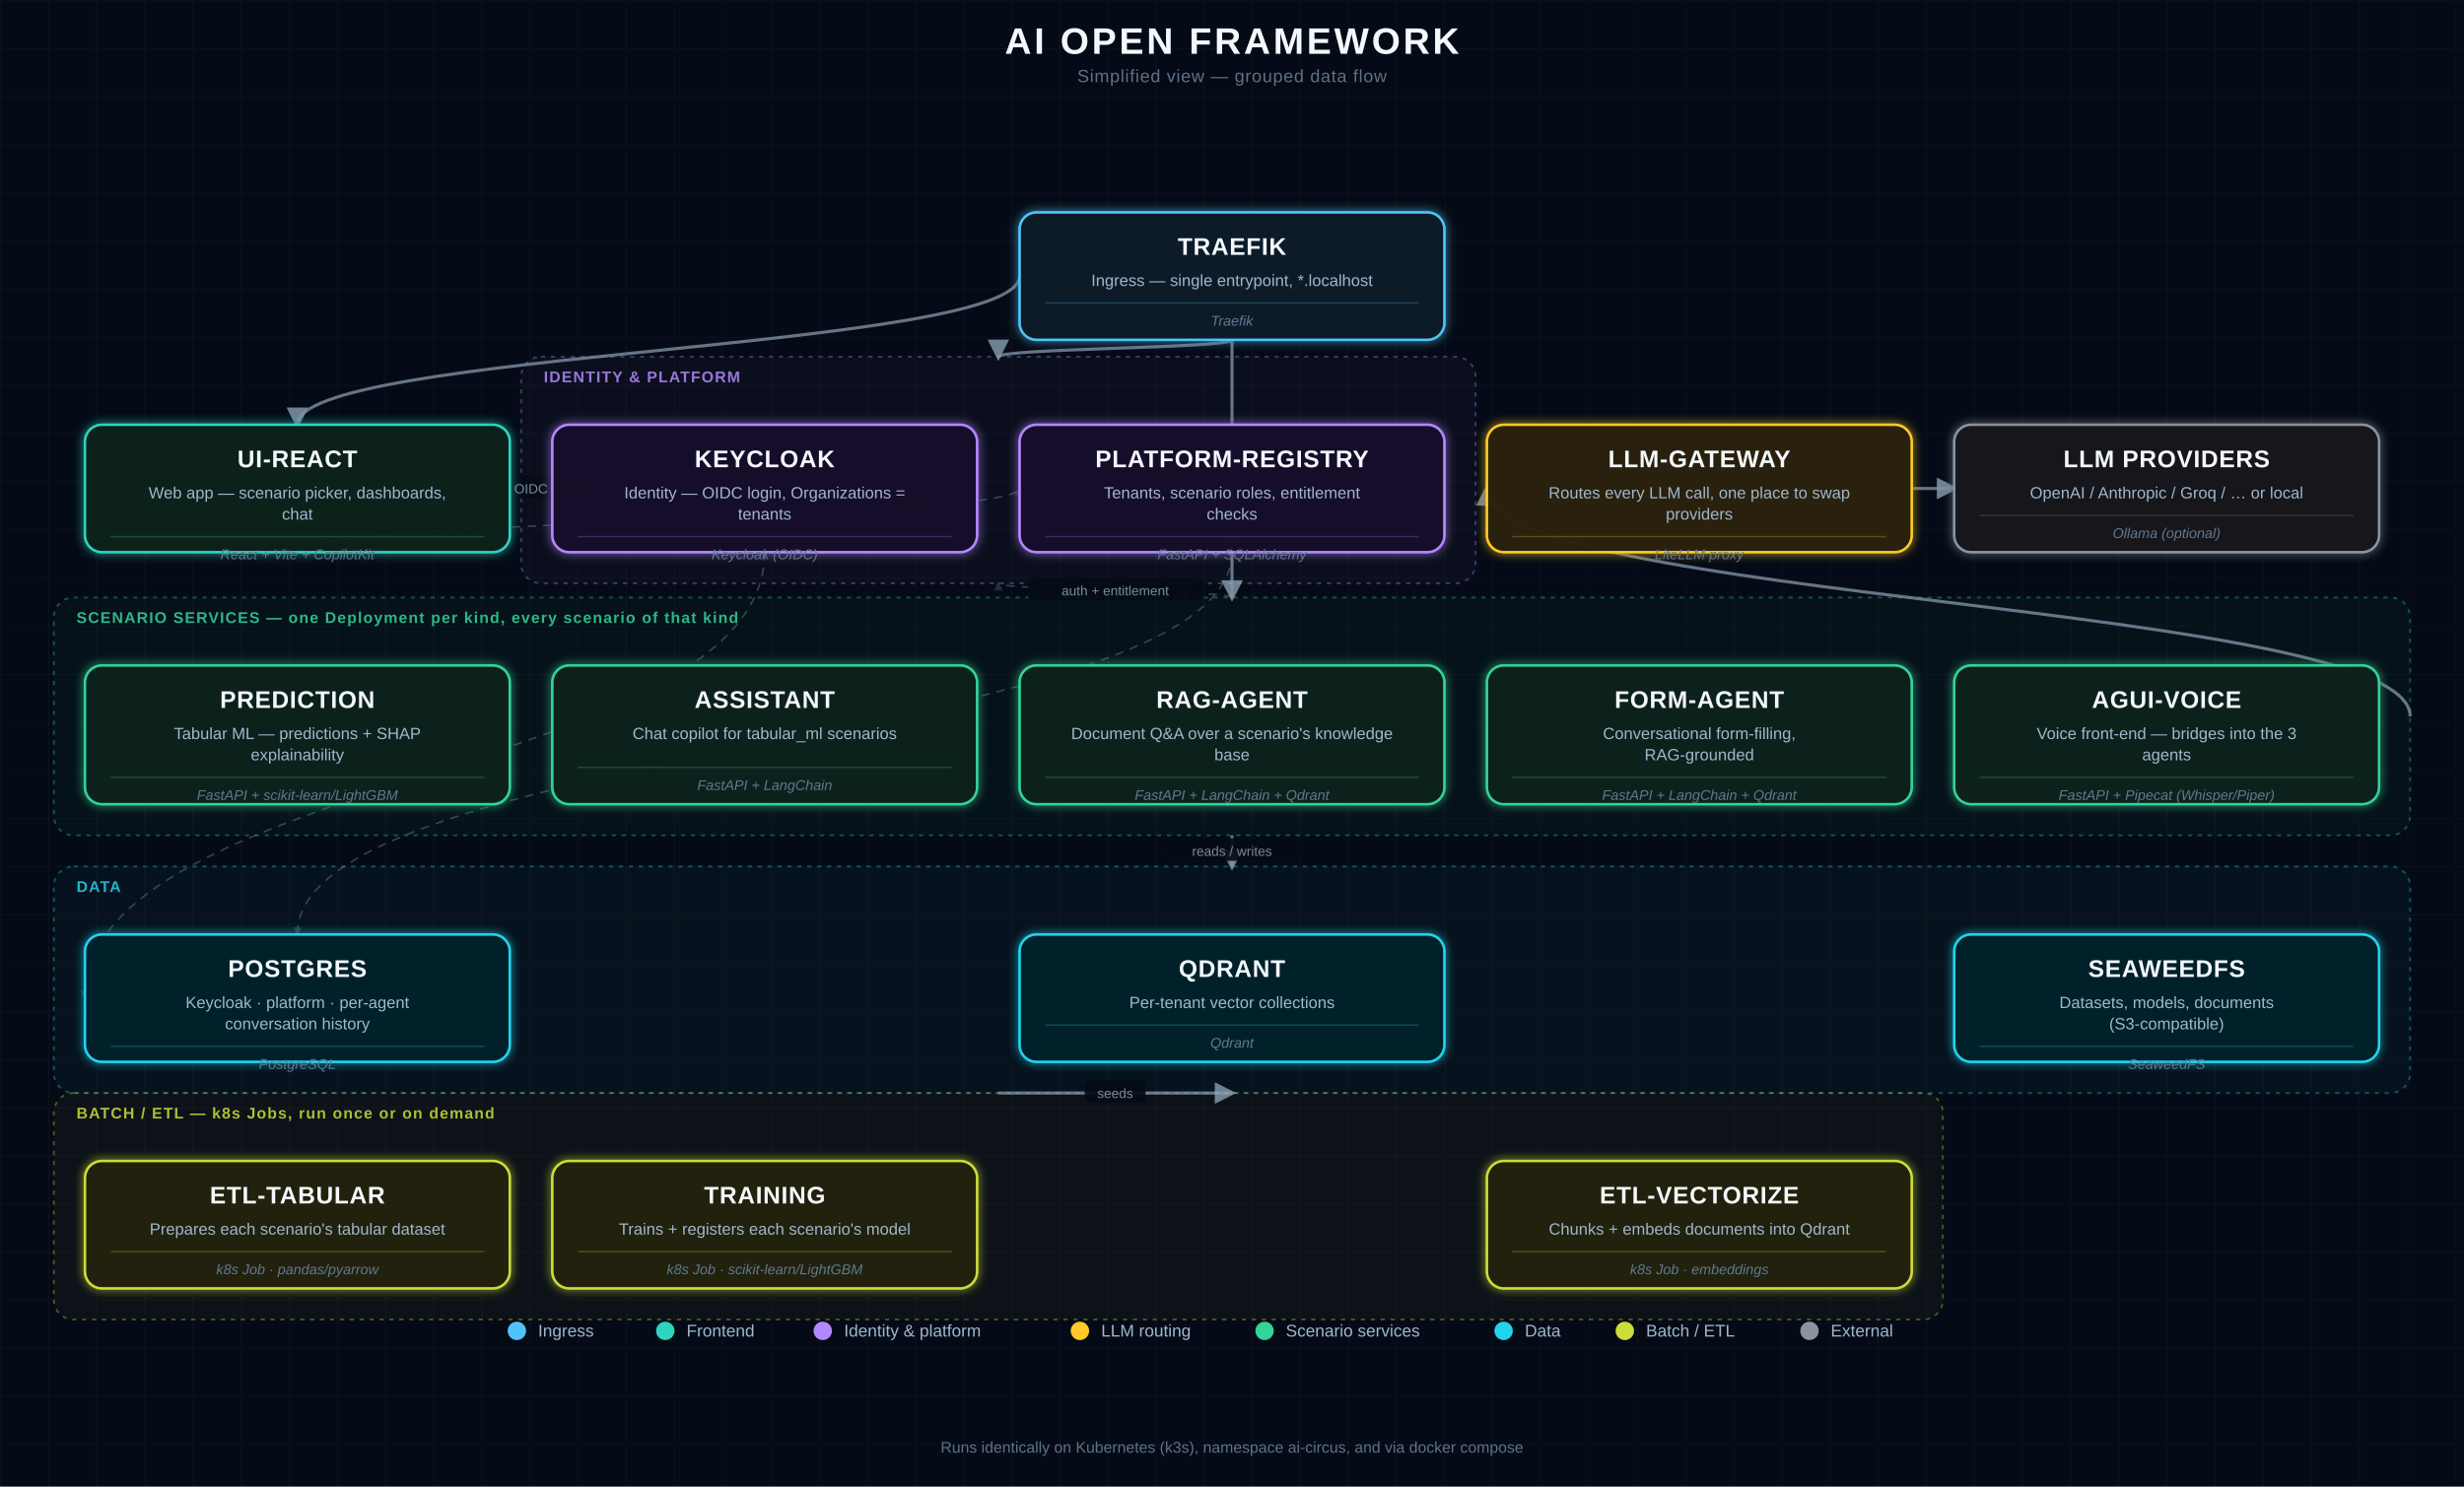
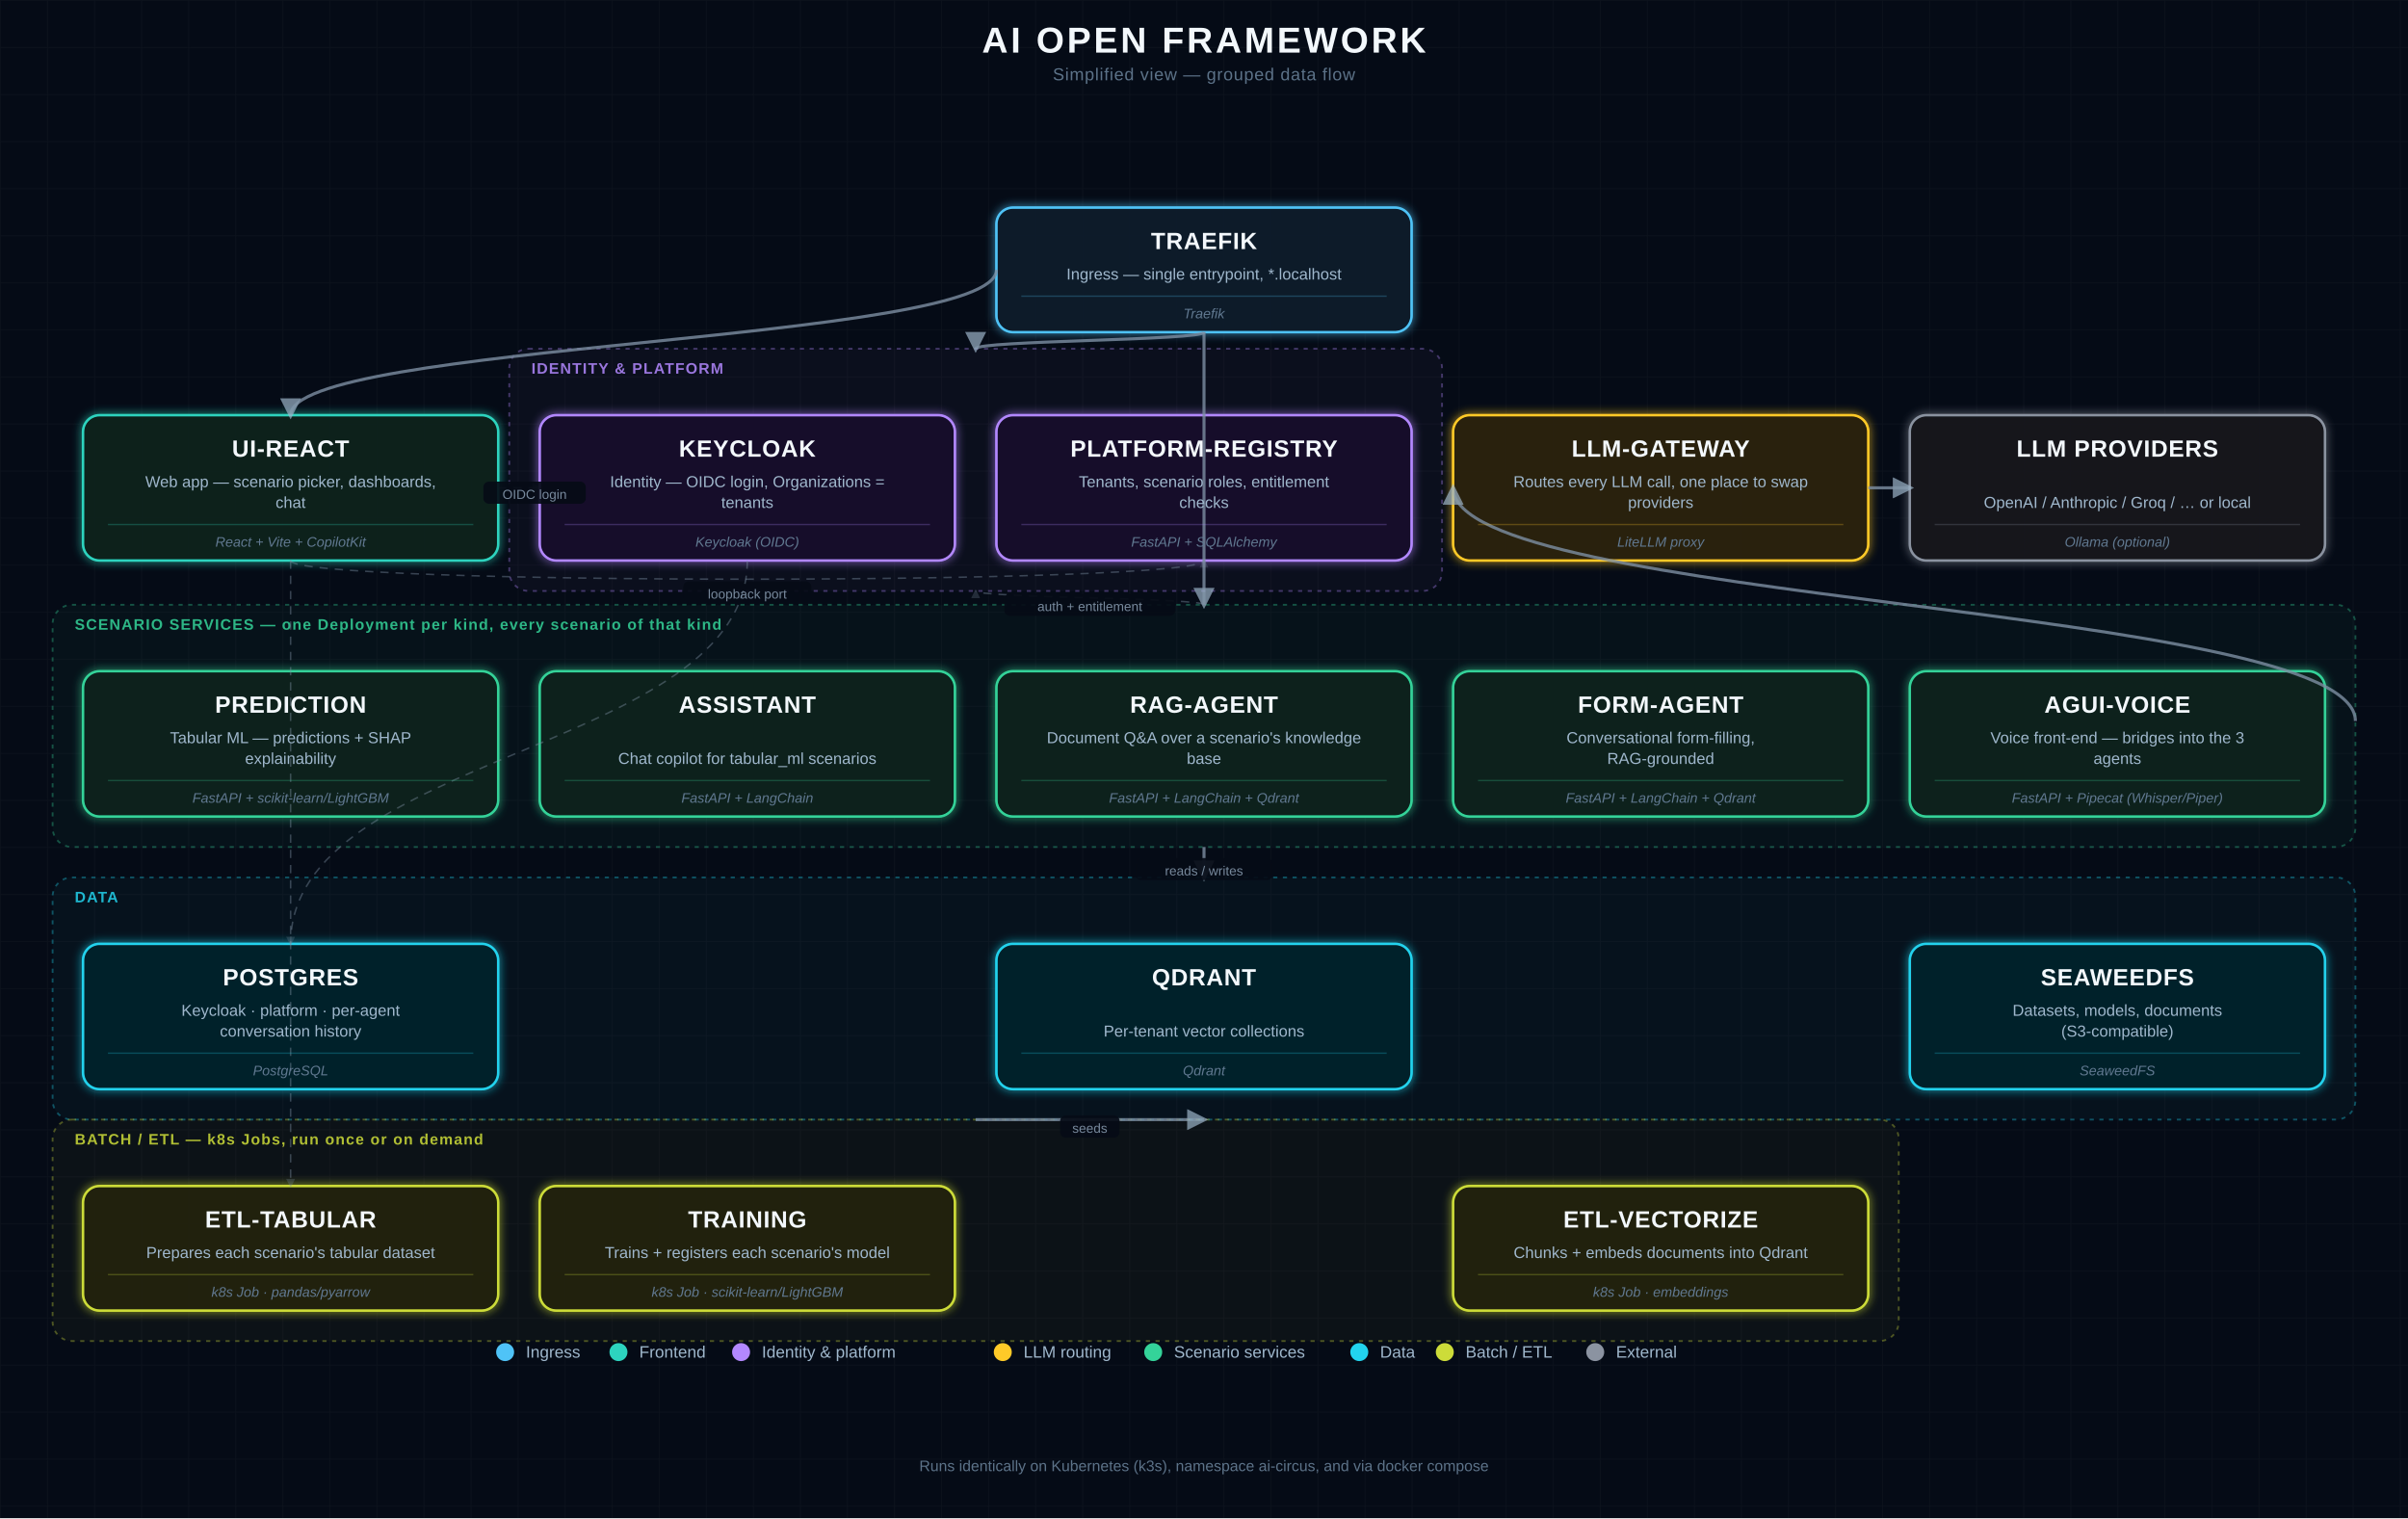
- <svg xmlns="http://www.w3.org/2000/svg" width="1740" height="1050" viewBox="0 0 1740 1050">
+ <svg xmlns="http://www.w3.org/2000/svg" width="1740" height="1097" viewBox="0 0 1740 1097">
  <defs>
    <filter id="glow" x="-40%" y="-40%" width="180%" height="180%">
      <feGaussianBlur in="SourceGraphic" stdDeviation="3.2" result="blur" />
      <feMerge>
        <feMergeNode in="blur" />
        <feMergeNode in="SourceGraphic" />
      </feMerge>
    </filter>
    <pattern id="grid" width="34" height="34" patternUnits="userSpaceOnUse">
      <path d="M 34 0 L 0 0 0 34" fill="none" stroke="rgba(255,255,255,0.035)" stroke-width="1" />
    </pattern>
    <marker id="arrow-primary" viewBox="0 0 10 10" refX="8" refY="5" markerWidth="7" markerHeight="7" orient="auto-start-reverse">
      <path d="M 0 0 L 10 5 L 0 10 z" fill="#9fb7cc" opacity="0.85" />
    </marker>
    <marker id="arrow-secondary" viewBox="0 0 10 10" refX="8" refY="5" markerWidth="6" markerHeight="6" orient="auto-start-reverse">
      <path d="M 0 0 L 10 5 L 0 10 z" fill="#7d8fa3" opacity="0.6" />
    </marker>
  </defs>
-   <rect x="0" y="0" width="1740" height="1050" fill="#050b16" />
-   <rect x="0" y="0" width="1740" height="1050" fill="url(#grid)" />
+   <rect x="0" y="0" width="1740" height="1097" fill="#050b16" />
+   <rect x="0" y="0" width="1740" height="1097" fill="url(#grid)" />
  <text x="870.0" y="38" text-anchor="middle" font-family="Arial, Helvetica, sans-serif" font-size="26" font-weight="800" letter-spacing="2" fill="#f3f8fc">AI OPEN FRAMEWORK</text>
  <text x="870.0" y="58" text-anchor="middle" font-family="Arial, Helvetica, sans-serif" font-size="12.5" letter-spacing="0.5" fill="#5c7288">Simplified view — grouped data flow</text>
-   <rect x="368" y="252" width="674" height="160" rx="14" fill="#b388ff" fill-opacity="0.035" stroke="#b388ff" stroke-opacity="0.35" stroke-width="1.3" stroke-dasharray="3 4" />
+   <rect x="368" y="252" width="674" height="175" rx="14" fill="#b388ff" fill-opacity="0.035" stroke="#b388ff" stroke-opacity="0.35" stroke-width="1.3" stroke-dasharray="3 4" />
  <text x="384" y="270" font-family="Arial, Helvetica, sans-serif" font-size="11" font-weight="700" letter-spacing="0.8" fill="#b388ff" fill-opacity="0.85">IDENTITY &amp; PLATFORM</text>
-   <rect x="38" y="422" width="1664" height="168" rx="14" fill="#34d399" fill-opacity="0.035" stroke="#34d399" stroke-opacity="0.35" stroke-width="1.3" stroke-dasharray="3 4" />
-   <text x="54" y="440" font-family="Arial, Helvetica, sans-serif" font-size="11" font-weight="700" letter-spacing="0.8" fill="#34d399" fill-opacity="0.85">SCENARIO SERVICES — one Deployment per kind, every scenario of that kind</text>
-   <rect x="38" y="612" width="1664" height="160" rx="14" fill="#22d3ee" fill-opacity="0.035" stroke="#22d3ee" stroke-opacity="0.35" stroke-width="1.3" stroke-dasharray="3 4" />
-   <text x="54" y="630" font-family="Arial, Helvetica, sans-serif" font-size="11" font-weight="700" letter-spacing="0.8" fill="#22d3ee" fill-opacity="0.85">DATA</text>
-   <rect x="38" y="772" width="1334" height="160" rx="14" fill="#cddc39" fill-opacity="0.035" stroke="#cddc39" stroke-opacity="0.35" stroke-width="1.3" stroke-dasharray="3 4" />
-   <text x="54" y="790" font-family="Arial, Helvetica, sans-serif" font-size="11" font-weight="700" letter-spacing="0.8" fill="#cddc39" fill-opacity="0.85">BATCH / ETL — k8s Jobs, run once or on demand</text>
-   <path d="M 720.0 195.0 C 720.0 247.5 210.0 247.5 210.0 300.0" fill="none" stroke="#7d8fa3" stroke-width="2.2" opacity="0.8" stroke-dasharray="none" marker-end="url(#arrow-primary)" />
-   <path d="M 870.0 240.0 C 870.0 246.0 705.0 246.0 705.0 252.0" fill="none" stroke="#7d8fa3" stroke-width="2.2" opacity="0.8" stroke-dasharray="none" marker-end="url(#arrow-primary)" />
-   <path d="M 870.0 240.0 C 870.0 331.0 870.0 331.0 870.0 422.0" fill="none" stroke="#7d8fa3" stroke-width="2.2" opacity="0.8" stroke-dasharray="none" marker-end="url(#arrow-primary)" />
-   <path d="M 360.0 345.0 C 360.0 345.0 390.0 345.0 390.0 345.0" fill="none" stroke="#7d8fa3" stroke-width="1.1" opacity="0.42" stroke-dasharray="6 5" marker-end="url(#arrow-secondary)" />
-   <rect x="349.3" y="336.0" width="74.0" height="16" rx="4" fill="#050b16" opacity="0.92" />
-   <text x="386.3" y="348.5" text-anchor="middle" font-family="Arial, Helvetica, sans-serif" font-size="9.5" fill="#7d8fa3" opacity="0.95">OIDC login</text>
-   <path d="M 210.0 390.0 C 210.0 367.5 720.0 367.5 720.0 345.0" fill="none" stroke="#7d8fa3" stroke-width="1.1" opacity="0.42" stroke-dasharray="6 5" marker-end="url(#arrow-secondary)" />
-   <rect x="563.5" y="351.4" width="92.6" height="16" rx="4" fill="#050b16" opacity="0.92" />
-   <text x="609.8" y="363.9" text-anchor="middle" font-family="Arial, Helvetica, sans-serif" font-size="9.5" fill="#7d8fa3" opacity="0.95">loopback port</text>
-   <path d="M 870.0 422.0 C 870.0 417.0 705.0 417.0 705.0 412.0" fill="none" stroke="#7d8fa3" stroke-width="1.1" opacity="0.42" stroke-dasharray="6 5" marker-end="url(#arrow-secondary)" />
-   <rect x="725.7" y="408.0" width="123.6" height="16" rx="4" fill="#050b16" opacity="0.92" />
-   <text x="787.5" y="420.5" text-anchor="middle" font-family="Arial, Helvetica, sans-serif" font-size="9.5" fill="#7d8fa3" opacity="0.95">auth + entitlement</text>
-   <path d="M 1702.0 506.0 C 1702.0 425.5 1050.0 425.5 1050.0 345.0" fill="none" stroke="#7d8fa3" stroke-width="2.2" opacity="0.8" stroke-dasharray="none" marker-end="url(#arrow-primary)" />
-   <path d="M 1350.0 345.0 C 1350.0 345.0 1380.0 345.0 1380.0 345.0" fill="none" stroke="#7d8fa3" stroke-width="2.2" opacity="0.8" stroke-dasharray="none" marker-end="url(#arrow-primary)" />
-   <path d="M 870.0 590.0 C 870.0 601.0 870.0 601.0 870.0 612.0" fill="none" stroke="#7d8fa3" stroke-width="2.2" opacity="0.8" stroke-dasharray="none" marker-end="url(#arrow-primary)" />
-   <rect x="820.6" y="592.0" width="98.8" height="16" rx="4" fill="#050b16" opacity="0.92" />
-   <text x="870.0" y="604.5" text-anchor="middle" font-family="Arial, Helvetica, sans-serif" font-size="9.5" fill="#7d8fa3" opacity="0.95">reads / writes</text>
-   <path d="M 705.0 772.0 C 705.0 772.0 870.0 772.0 870.0 772.0" fill="none" stroke="#7d8fa3" stroke-width="2.2" opacity="0.8" stroke-dasharray="none" marker-end="url(#arrow-primary)" />
-   <rect x="766.0" y="763.0" width="43.0" height="16" rx="4" fill="#050b16" opacity="0.92" />
-   <text x="787.5" y="775.5" text-anchor="middle" font-family="Arial, Helvetica, sans-serif" font-size="9.5" fill="#7d8fa3" opacity="0.95">seeds</text>
-   <path d="M 870.0 390.0 C 870.0 525.0 210.0 525.0 210.0 660.0" fill="none" stroke="#7d8fa3" stroke-width="1.1" opacity="0.42" stroke-dasharray="6 5" marker-end="url(#arrow-secondary)" />
-   <path d="M 540.0 390.0 C 540.0 547.5 60.0 547.5 60.0 705.0" fill="none" stroke="#7d8fa3" stroke-width="1.1" opacity="0.42" stroke-dasharray="6 5" marker-end="url(#arrow-secondary)" />
+   <rect x="38" y="437" width="1664" height="175" rx="14" fill="#34d399" fill-opacity="0.035" stroke="#34d399" stroke-opacity="0.35" stroke-width="1.3" stroke-dasharray="3 4" />
+   <text x="54" y="455" font-family="Arial, Helvetica, sans-serif" font-size="11" font-weight="700" letter-spacing="0.8" fill="#34d399" fill-opacity="0.85">SCENARIO SERVICES — one Deployment per kind, every scenario of that kind</text>
+   <rect x="38" y="634" width="1664" height="175" rx="14" fill="#22d3ee" fill-opacity="0.035" stroke="#22d3ee" stroke-opacity="0.35" stroke-width="1.3" stroke-dasharray="3 4" />
+   <text x="54" y="652" font-family="Arial, Helvetica, sans-serif" font-size="11" font-weight="700" letter-spacing="0.8" fill="#22d3ee" fill-opacity="0.85">DATA</text>
+   <rect x="38" y="809" width="1334" height="160" rx="14" fill="#cddc39" fill-opacity="0.035" stroke="#cddc39" stroke-opacity="0.35" stroke-width="1.3" stroke-dasharray="3 4" />
+   <text x="54" y="827" font-family="Arial, Helvetica, sans-serif" font-size="11" font-weight="700" letter-spacing="0.8" fill="#cddc39" fill-opacity="0.85">BATCH / ETL — k8s Jobs, run once or on demand</text>
  <rect x="720" y="150" width="300" height="90" rx="12" fill="#0a1c2a" stroke="#4fc3f7" stroke-width="1.8" filter="url(#glow)" opacity="0.98" />
  <rect x="720" y="150" width="300" height="90" rx="12" fill="none" stroke="#4fc3f7" stroke-width="1.1" opacity="0.9" />
+   <rect x="60" y="300" width="300" height="105" rx="12" fill="#08211d" stroke="#2dd4bf" stroke-width="1.8" filter="url(#glow)" opacity="0.98" />
+   <rect x="60" y="300" width="300" height="105" rx="12" fill="none" stroke="#2dd4bf" stroke-width="1.1" opacity="0.9" />
+   <rect x="390" y="300" width="300" height="105" rx="12" fill="#160f2b" stroke="#b388ff" stroke-width="1.8" filter="url(#glow)" opacity="0.98" />
+   <rect x="390" y="300" width="300" height="105" rx="12" fill="none" stroke="#b388ff" stroke-width="1.1" opacity="0.9" />
+   <rect x="720" y="300" width="300" height="105" rx="12" fill="#160f2b" stroke="#b388ff" stroke-width="1.8" filter="url(#glow)" opacity="0.98" />
+   <rect x="720" y="300" width="300" height="105" rx="12" fill="none" stroke="#b388ff" stroke-width="1.1" opacity="0.9" />
+   <rect x="1050" y="300" width="300" height="105" rx="12" fill="#2a2008" stroke="#ffca28" stroke-width="1.8" filter="url(#glow)" opacity="0.98" />
+   <rect x="1050" y="300" width="300" height="105" rx="12" fill="none" stroke="#ffca28" stroke-width="1.1" opacity="0.9" />
+   <rect x="1380" y="300" width="300" height="105" rx="12" fill="#14161c" stroke="#8b93a1" stroke-width="1.8" filter="url(#glow)" opacity="0.98" />
+   <rect x="1380" y="300" width="300" height="105" rx="12" fill="none" stroke="#8b93a1" stroke-width="1.1" opacity="0.9" />
+   <rect x="60" y="485" width="300" height="105" rx="12" fill="#07211a" stroke="#34d399" stroke-width="1.8" filter="url(#glow)" opacity="0.98" />
+   <rect x="60" y="485" width="300" height="105" rx="12" fill="none" stroke="#34d399" stroke-width="1.1" opacity="0.9" />
+   <rect x="390" y="485" width="300" height="105" rx="12" fill="#07211a" stroke="#34d399" stroke-width="1.8" filter="url(#glow)" opacity="0.98" />
+   <rect x="390" y="485" width="300" height="105" rx="12" fill="none" stroke="#34d399" stroke-width="1.1" opacity="0.9" />
+   <rect x="720" y="485" width="300" height="105" rx="12" fill="#07211a" stroke="#34d399" stroke-width="1.8" filter="url(#glow)" opacity="0.98" />
+   <rect x="720" y="485" width="300" height="105" rx="12" fill="none" stroke="#34d399" stroke-width="1.1" opacity="0.9" />
+   <rect x="1050" y="485" width="300" height="105" rx="12" fill="#07211a" stroke="#34d399" stroke-width="1.8" filter="url(#glow)" opacity="0.98" />
+   <rect x="1050" y="485" width="300" height="105" rx="12" fill="none" stroke="#34d399" stroke-width="1.1" opacity="0.9" />
+   <rect x="1380" y="485" width="300" height="105" rx="12" fill="#07211a" stroke="#34d399" stroke-width="1.8" filter="url(#glow)" opacity="0.98" />
+   <rect x="1380" y="485" width="300" height="105" rx="12" fill="none" stroke="#34d399" stroke-width="1.1" opacity="0.9" />
+   <rect x="60" y="682" width="300" height="105" rx="12" fill="#06232a" stroke="#22d3ee" stroke-width="1.8" filter="url(#glow)" opacity="0.98" />
+   <rect x="60" y="682" width="300" height="105" rx="12" fill="none" stroke="#22d3ee" stroke-width="1.1" opacity="0.9" />
+   <rect x="720" y="682" width="300" height="105" rx="12" fill="#06232a" stroke="#22d3ee" stroke-width="1.8" filter="url(#glow)" opacity="0.98" />
+   <rect x="720" y="682" width="300" height="105" rx="12" fill="none" stroke="#22d3ee" stroke-width="1.1" opacity="0.9" />
+   <rect x="1380" y="682" width="300" height="105" rx="12" fill="#06232a" stroke="#22d3ee" stroke-width="1.8" filter="url(#glow)" opacity="0.98" />
+   <rect x="1380" y="682" width="300" height="105" rx="12" fill="none" stroke="#22d3ee" stroke-width="1.1" opacity="0.9" />
+   <rect x="60" y="857" width="300" height="90" rx="12" fill="#20220a" stroke="#cddc39" stroke-width="1.8" filter="url(#glow)" opacity="0.98" />
+   <rect x="60" y="857" width="300" height="90" rx="12" fill="none" stroke="#cddc39" stroke-width="1.1" opacity="0.9" />
+   <rect x="390" y="857" width="300" height="90" rx="12" fill="#20220a" stroke="#cddc39" stroke-width="1.8" filter="url(#glow)" opacity="0.98" />
+   <rect x="390" y="857" width="300" height="90" rx="12" fill="none" stroke="#cddc39" stroke-width="1.1" opacity="0.9" />
+   <rect x="1050" y="857" width="300" height="90" rx="12" fill="#20220a" stroke="#cddc39" stroke-width="1.8" filter="url(#glow)" opacity="0.98" />
+   <rect x="1050" y="857" width="300" height="90" rx="12" fill="none" stroke="#cddc39" stroke-width="1.1" opacity="0.9" />
+   <path d="M 720 195.0 C 720 247.5 210.0 247.5 210.0 300" fill="none" stroke="#7d8fa3" stroke-width="2.2" opacity="0.8" marker-end="url(#arrow-primary)" />
+   <path d="M 870.0 240 C 870.0 246.0 705.0 246.0 705.0 252" fill="none" stroke="#7d8fa3" stroke-width="2.2" opacity="0.8" marker-end="url(#arrow-primary)" />
+   <path d="M 870.0 240 C 870.0 338.5 870.0 338.5 870.0 437" fill="none" stroke="#7d8fa3" stroke-width="2.2" opacity="0.8" marker-end="url(#arrow-primary)" />
+   <path d="M 360.0 352.5 C 360.0 352.5 390.0 352.5 390.0 352.5" fill="none" stroke="#7d8fa3" stroke-width="1.1" opacity="0.42" stroke-dasharray="6 5" marker-end="url(#arrow-secondary)" />
+   <rect x="349.3" y="348.0" width="74.0" height="16" rx="4" fill="#050b16" opacity="0.92" />
+   <text x="386.3" y="360.5" text-anchor="middle" font-family="Arial, Helvetica, sans-serif" font-size="9.5" fill="#7d8fa3" opacity="0.95">OIDC login</text>
+   <path d="M 210.0 405 C 210.0 423 870.0 423 870.0 405" fill="none" stroke="#7d8fa3" stroke-width="1.1" opacity="0.42" stroke-dasharray="6 5" marker-end="url(#arrow-secondary)" />
+   <rect x="493.7" y="420.0" width="92.6" height="16" rx="4" fill="#050b16" opacity="0.92" />
+   <text x="540.0" y="432.5" text-anchor="middle" font-family="Arial, Helvetica, sans-serif" font-size="9.5" fill="#7d8fa3" opacity="0.95">loopback port</text>
+   <path d="M 870.0 437 C 870.0 432.0 705.0 432.0 705.0 427" fill="none" stroke="#7d8fa3" stroke-width="1.1" opacity="0.42" stroke-dasharray="6 5" marker-end="url(#arrow-secondary)" />
+   <rect x="725.7" y="429.0" width="123.6" height="16" rx="4" fill="#050b16" opacity="0.92" />
+   <text x="787.5" y="441.5" text-anchor="middle" font-family="Arial, Helvetica, sans-serif" font-size="9.5" fill="#7d8fa3" opacity="0.95">auth + entitlement</text>
+   <path d="M 1702.0 521 C 1702.0 436.75 1050 436.75 1050 352.5" fill="none" stroke="#7d8fa3" stroke-width="2.2" opacity="0.8" marker-end="url(#arrow-primary)" />
+   <path d="M 1350 352.5 C 1350 352.5 1380 352.5 1380 352.5" fill="none" stroke="#7d8fa3" stroke-width="2.2" opacity="0.8" marker-end="url(#arrow-primary)" />
+   <path d="M 870.0 612 C 870.0 623.0 870.0 623.0 870.0 634" fill="none" stroke="#7d8fa3" stroke-width="2.2" opacity="0.8" marker-end="url(#arrow-primary)" />
+   <rect x="820.6" y="620.0" width="98.8" height="16" rx="4" fill="#050b16" opacity="0.92" />
+   <text x="870.0" y="632.5" text-anchor="middle" font-family="Arial, Helvetica, sans-serif" font-size="9.5" fill="#7d8fa3" opacity="0.95">reads / writes</text>
+   <path d="M 705.0 809 C 705.0 809.0 870.0 809.0 870.0 809" fill="none" stroke="#7d8fa3" stroke-width="2.2" opacity="0.8" marker-end="url(#arrow-primary)" />
+   <rect x="766.0" y="806.0" width="43.0" height="16" rx="4" fill="#050b16" opacity="0.92" />
+   <text x="787.5" y="818.5" text-anchor="middle" font-family="Arial, Helvetica, sans-serif" font-size="9.5" fill="#7d8fa3" opacity="0.95">seeds</text>
+   <path d="M 540.0 405 C 540.0 543.5 210.0 543.5 210.0 682" fill="none" stroke="#7d8fa3" stroke-width="1.1" opacity="0.42" stroke-dasharray="6 5" marker-end="url(#arrow-secondary)" />
+   <path d="M 210.0 405 C 210.0 631.0 210.0 631.0 210.0 857" fill="none" stroke="#7d8fa3" stroke-width="1.1" opacity="0.42" stroke-dasharray="6 5" marker-end="url(#arrow-secondary)" />
  <text x="870.0" y="180" text-anchor="middle" font-family="Arial, Helvetica, sans-serif" font-size="17" font-weight="700" letter-spacing="0.5" fill="#f3f8fc">TRAEFIK</text>
  <text x="870.0" y="202" text-anchor="middle" font-family="Arial, Helvetica, sans-serif" font-size="11.5" fill="#9fb7cc">Ingress — single entrypoint, *.localhost</text>
  <line x1="738" y1="214" x2="1002" y2="214" stroke="#4fc3f7" stroke-opacity="0.25" />
  <text x="870.0" y="230" text-anchor="middle" font-family="Arial, Helvetica, sans-serif" font-size="10" font-style="italic" fill="#607890">Traefik</text>
-   <rect x="60" y="300" width="300" height="90" rx="12" fill="#08211d" stroke="#2dd4bf" stroke-width="1.8" filter="url(#glow)" opacity="0.98" />
-   <rect x="60" y="300" width="300" height="90" rx="12" fill="none" stroke="#2dd4bf" stroke-width="1.1" opacity="0.9" />
  <text x="210.0" y="330" text-anchor="middle" font-family="Arial, Helvetica, sans-serif" font-size="17" font-weight="700" letter-spacing="0.5" fill="#f3f8fc">UI-REACT</text>
  <text x="210.0" y="352" text-anchor="middle" font-family="Arial, Helvetica, sans-serif" font-size="11.5" fill="#9fb7cc">Web app — scenario picker, dashboards,</text>
  <text x="210.0" y="367" text-anchor="middle" font-family="Arial, Helvetica, sans-serif" font-size="11.5" fill="#9fb7cc">chat</text>
  <line x1="78" y1="379" x2="342" y2="379" stroke="#2dd4bf" stroke-opacity="0.25" />
  <text x="210.0" y="395" text-anchor="middle" font-family="Arial, Helvetica, sans-serif" font-size="10" font-style="italic" fill="#607890">React + Vite + CopilotKit</text>
-   <rect x="390" y="300" width="300" height="90" rx="12" fill="#160f2b" stroke="#b388ff" stroke-width="1.8" filter="url(#glow)" opacity="0.98" />
-   <rect x="390" y="300" width="300" height="90" rx="12" fill="none" stroke="#b388ff" stroke-width="1.1" opacity="0.9" />
  <text x="540.0" y="330" text-anchor="middle" font-family="Arial, Helvetica, sans-serif" font-size="17" font-weight="700" letter-spacing="0.5" fill="#f3f8fc">KEYCLOAK</text>
  <text x="540.0" y="352" text-anchor="middle" font-family="Arial, Helvetica, sans-serif" font-size="11.5" fill="#9fb7cc">Identity — OIDC login, Organizations =</text>
  <text x="540.0" y="367" text-anchor="middle" font-family="Arial, Helvetica, sans-serif" font-size="11.5" fill="#9fb7cc">tenants</text>
  <line x1="408" y1="379" x2="672" y2="379" stroke="#b388ff" stroke-opacity="0.25" />
  <text x="540.0" y="395" text-anchor="middle" font-family="Arial, Helvetica, sans-serif" font-size="10" font-style="italic" fill="#607890">Keycloak (OIDC)</text>
-   <rect x="720" y="300" width="300" height="90" rx="12" fill="#160f2b" stroke="#b388ff" stroke-width="1.8" filter="url(#glow)" opacity="0.98" />
-   <rect x="720" y="300" width="300" height="90" rx="12" fill="none" stroke="#b388ff" stroke-width="1.1" opacity="0.9" />
  <text x="870.0" y="330" text-anchor="middle" font-family="Arial, Helvetica, sans-serif" font-size="17" font-weight="700" letter-spacing="0.5" fill="#f3f8fc">PLATFORM-REGISTRY</text>
  <text x="870.0" y="352" text-anchor="middle" font-family="Arial, Helvetica, sans-serif" font-size="11.5" fill="#9fb7cc">Tenants, scenario roles, entitlement</text>
  <text x="870.0" y="367" text-anchor="middle" font-family="Arial, Helvetica, sans-serif" font-size="11.5" fill="#9fb7cc">checks</text>
  <line x1="738" y1="379" x2="1002" y2="379" stroke="#b388ff" stroke-opacity="0.25" />
  <text x="870.0" y="395" text-anchor="middle" font-family="Arial, Helvetica, sans-serif" font-size="10" font-style="italic" fill="#607890">FastAPI + SQLAlchemy</text>
-   <rect x="1050" y="300" width="300" height="90" rx="12" fill="#2a2008" stroke="#ffca28" stroke-width="1.8" filter="url(#glow)" opacity="0.98" />
-   <rect x="1050" y="300" width="300" height="90" rx="12" fill="none" stroke="#ffca28" stroke-width="1.1" opacity="0.9" />
  <text x="1200.0" y="330" text-anchor="middle" font-family="Arial, Helvetica, sans-serif" font-size="17" font-weight="700" letter-spacing="0.5" fill="#f3f8fc">LLM-GATEWAY</text>
  <text x="1200.0" y="352" text-anchor="middle" font-family="Arial, Helvetica, sans-serif" font-size="11.5" fill="#9fb7cc">Routes every LLM call, one place to swap</text>
  <text x="1200.0" y="367" text-anchor="middle" font-family="Arial, Helvetica, sans-serif" font-size="11.5" fill="#9fb7cc">providers</text>
  <line x1="1068" y1="379" x2="1332" y2="379" stroke="#ffca28" stroke-opacity="0.25" />
  <text x="1200.0" y="395" text-anchor="middle" font-family="Arial, Helvetica, sans-serif" font-size="10" font-style="italic" fill="#607890">LiteLLM proxy</text>
-   <rect x="1380" y="300" width="300" height="90" rx="12" fill="#14161c" stroke="#8b93a1" stroke-width="1.8" filter="url(#glow)" opacity="0.98" />
-   <rect x="1380" y="300" width="300" height="90" rx="12" fill="none" stroke="#8b93a1" stroke-width="1.1" opacity="0.9" />
  <text x="1530.0" y="330" text-anchor="middle" font-family="Arial, Helvetica, sans-serif" font-size="17" font-weight="700" letter-spacing="0.5" fill="#f3f8fc">LLM PROVIDERS</text>
-   <text x="1530.0" y="352" text-anchor="middle" font-family="Arial, Helvetica, sans-serif" font-size="11.5" fill="#9fb7cc">OpenAI / Anthropic / Groq / … or local</text>
-   <line x1="1398" y1="364" x2="1662" y2="364" stroke="#8b93a1" stroke-opacity="0.25" />
-   <text x="1530.0" y="380" text-anchor="middle" font-family="Arial, Helvetica, sans-serif" font-size="10" font-style="italic" fill="#607890">Ollama (optional)</text>
-   <rect x="60" y="470" width="300" height="98" rx="12" fill="#07211a" stroke="#34d399" stroke-width="1.8" filter="url(#glow)" opacity="0.98" />
-   <rect x="60" y="470" width="300" height="98" rx="12" fill="none" stroke="#34d399" stroke-width="1.1" opacity="0.9" />
-   <text x="210.0" y="500" text-anchor="middle" font-family="Arial, Helvetica, sans-serif" font-size="17" font-weight="700" letter-spacing="0.5" fill="#f3f8fc">PREDICTION</text>
-   <text x="210.0" y="522" text-anchor="middle" font-family="Arial, Helvetica, sans-serif" font-size="11.5" fill="#9fb7cc">Tabular ML — predictions + SHAP</text>
-   <text x="210.0" y="537" text-anchor="middle" font-family="Arial, Helvetica, sans-serif" font-size="11.5" fill="#9fb7cc">explainability</text>
-   <line x1="78" y1="549" x2="342" y2="549" stroke="#34d399" stroke-opacity="0.25" />
-   <text x="210.0" y="565" text-anchor="middle" font-family="Arial, Helvetica, sans-serif" font-size="10" font-style="italic" fill="#607890">FastAPI + scikit-learn/LightGBM</text>
-   <rect x="390" y="470" width="300" height="98" rx="12" fill="#07211a" stroke="#34d399" stroke-width="1.8" filter="url(#glow)" opacity="0.98" />
-   <rect x="390" y="470" width="300" height="98" rx="12" fill="none" stroke="#34d399" stroke-width="1.1" opacity="0.9" />
-   <text x="540.0" y="500" text-anchor="middle" font-family="Arial, Helvetica, sans-serif" font-size="17" font-weight="700" letter-spacing="0.5" fill="#f3f8fc">ASSISTANT</text>
-   <text x="540.0" y="522" text-anchor="middle" font-family="Arial, Helvetica, sans-serif" font-size="11.5" fill="#9fb7cc">Chat copilot for tabular_ml scenarios</text>
-   <line x1="408" y1="542" x2="672" y2="542" stroke="#34d399" stroke-opacity="0.25" />
-   <text x="540.0" y="558" text-anchor="middle" font-family="Arial, Helvetica, sans-serif" font-size="10" font-style="italic" fill="#607890">FastAPI + LangChain</text>
-   <rect x="720" y="470" width="300" height="98" rx="12" fill="#07211a" stroke="#34d399" stroke-width="1.8" filter="url(#glow)" opacity="0.98" />
-   <rect x="720" y="470" width="300" height="98" rx="12" fill="none" stroke="#34d399" stroke-width="1.1" opacity="0.9" />
-   <text x="870.0" y="500" text-anchor="middle" font-family="Arial, Helvetica, sans-serif" font-size="17" font-weight="700" letter-spacing="0.5" fill="#f3f8fc">RAG-AGENT</text>
-   <text x="870.0" y="522" text-anchor="middle" font-family="Arial, Helvetica, sans-serif" font-size="11.5" fill="#9fb7cc">Document Q&amp;A over a scenario's knowledge</text>
-   <text x="870.0" y="537" text-anchor="middle" font-family="Arial, Helvetica, sans-serif" font-size="11.5" fill="#9fb7cc">base</text>
-   <line x1="738" y1="549" x2="1002" y2="549" stroke="#34d399" stroke-opacity="0.25" />
-   <text x="870.0" y="565" text-anchor="middle" font-family="Arial, Helvetica, sans-serif" font-size="10" font-style="italic" fill="#607890">FastAPI + LangChain + Qdrant</text>
-   <rect x="1050" y="470" width="300" height="98" rx="12" fill="#07211a" stroke="#34d399" stroke-width="1.8" filter="url(#glow)" opacity="0.98" />
-   <rect x="1050" y="470" width="300" height="98" rx="12" fill="none" stroke="#34d399" stroke-width="1.1" opacity="0.9" />
-   <text x="1200.0" y="500" text-anchor="middle" font-family="Arial, Helvetica, sans-serif" font-size="17" font-weight="700" letter-spacing="0.5" fill="#f3f8fc">FORM-AGENT</text>
-   <text x="1200.0" y="522" text-anchor="middle" font-family="Arial, Helvetica, sans-serif" font-size="11.5" fill="#9fb7cc">Conversational form-filling,</text>
-   <text x="1200.0" y="537" text-anchor="middle" font-family="Arial, Helvetica, sans-serif" font-size="11.5" fill="#9fb7cc">RAG-grounded</text>
-   <line x1="1068" y1="549" x2="1332" y2="549" stroke="#34d399" stroke-opacity="0.25" />
-   <text x="1200.0" y="565" text-anchor="middle" font-family="Arial, Helvetica, sans-serif" font-size="10" font-style="italic" fill="#607890">FastAPI + LangChain + Qdrant</text>
-   <rect x="1380" y="470" width="300" height="98" rx="12" fill="#07211a" stroke="#34d399" stroke-width="1.8" filter="url(#glow)" opacity="0.98" />
-   <rect x="1380" y="470" width="300" height="98" rx="12" fill="none" stroke="#34d399" stroke-width="1.1" opacity="0.9" />
-   <text x="1530.0" y="500" text-anchor="middle" font-family="Arial, Helvetica, sans-serif" font-size="17" font-weight="700" letter-spacing="0.5" fill="#f3f8fc">AGUI-VOICE</text>
-   <text x="1530.0" y="522" text-anchor="middle" font-family="Arial, Helvetica, sans-serif" font-size="11.5" fill="#9fb7cc">Voice front-end — bridges into the 3</text>
-   <text x="1530.0" y="537" text-anchor="middle" font-family="Arial, Helvetica, sans-serif" font-size="11.5" fill="#9fb7cc">agents</text>
-   <line x1="1398" y1="549" x2="1662" y2="549" stroke="#34d399" stroke-opacity="0.25" />
-   <text x="1530.0" y="565" text-anchor="middle" font-family="Arial, Helvetica, sans-serif" font-size="10" font-style="italic" fill="#607890">FastAPI + Pipecat (Whisper/Piper)</text>
-   <rect x="60" y="660" width="300" height="90" rx="12" fill="#06232a" stroke="#22d3ee" stroke-width="1.8" filter="url(#glow)" opacity="0.98" />
-   <rect x="60" y="660" width="300" height="90" rx="12" fill="none" stroke="#22d3ee" stroke-width="1.1" opacity="0.9" />
-   <text x="210.0" y="690" text-anchor="middle" font-family="Arial, Helvetica, sans-serif" font-size="17" font-weight="700" letter-spacing="0.5" fill="#f3f8fc">POSTGRES</text>
-   <text x="210.0" y="712" text-anchor="middle" font-family="Arial, Helvetica, sans-serif" font-size="11.5" fill="#9fb7cc">Keycloak · platform · per-agent</text>
-   <text x="210.0" y="727" text-anchor="middle" font-family="Arial, Helvetica, sans-serif" font-size="11.5" fill="#9fb7cc">conversation history</text>
-   <line x1="78" y1="739" x2="342" y2="739" stroke="#22d3ee" stroke-opacity="0.25" />
-   <text x="210.0" y="755" text-anchor="middle" font-family="Arial, Helvetica, sans-serif" font-size="10" font-style="italic" fill="#607890">PostgreSQL</text>
-   <rect x="720" y="660" width="300" height="90" rx="12" fill="#06232a" stroke="#22d3ee" stroke-width="1.8" filter="url(#glow)" opacity="0.98" />
-   <rect x="720" y="660" width="300" height="90" rx="12" fill="none" stroke="#22d3ee" stroke-width="1.1" opacity="0.9" />
-   <text x="870.0" y="690" text-anchor="middle" font-family="Arial, Helvetica, sans-serif" font-size="17" font-weight="700" letter-spacing="0.5" fill="#f3f8fc">QDRANT</text>
-   <text x="870.0" y="712" text-anchor="middle" font-family="Arial, Helvetica, sans-serif" font-size="11.5" fill="#9fb7cc">Per-tenant vector collections</text>
-   <line x1="738" y1="724" x2="1002" y2="724" stroke="#22d3ee" stroke-opacity="0.25" />
-   <text x="870.0" y="740" text-anchor="middle" font-family="Arial, Helvetica, sans-serif" font-size="10" font-style="italic" fill="#607890">Qdrant</text>
-   <rect x="1380" y="660" width="300" height="90" rx="12" fill="#06232a" stroke="#22d3ee" stroke-width="1.8" filter="url(#glow)" opacity="0.98" />
-   <rect x="1380" y="660" width="300" height="90" rx="12" fill="none" stroke="#22d3ee" stroke-width="1.1" opacity="0.9" />
-   <text x="1530.0" y="690" text-anchor="middle" font-family="Arial, Helvetica, sans-serif" font-size="17" font-weight="700" letter-spacing="0.5" fill="#f3f8fc">SEAWEEDFS</text>
-   <text x="1530.0" y="712" text-anchor="middle" font-family="Arial, Helvetica, sans-serif" font-size="11.5" fill="#9fb7cc">Datasets, models, documents</text>
-   <text x="1530.0" y="727" text-anchor="middle" font-family="Arial, Helvetica, sans-serif" font-size="11.5" fill="#9fb7cc">(S3-compatible)</text>
-   <line x1="1398" y1="739" x2="1662" y2="739" stroke="#22d3ee" stroke-opacity="0.25" />
-   <text x="1530.0" y="755" text-anchor="middle" font-family="Arial, Helvetica, sans-serif" font-size="10" font-style="italic" fill="#607890">SeaweedFS</text>
-   <rect x="60" y="820" width="300" height="90" rx="12" fill="#20220a" stroke="#cddc39" stroke-width="1.8" filter="url(#glow)" opacity="0.98" />
-   <rect x="60" y="820" width="300" height="90" rx="12" fill="none" stroke="#cddc39" stroke-width="1.1" opacity="0.9" />
-   <text x="210.0" y="850" text-anchor="middle" font-family="Arial, Helvetica, sans-serif" font-size="17" font-weight="700" letter-spacing="0.5" fill="#f3f8fc">ETL-TABULAR</text>
-   <text x="210.0" y="872" text-anchor="middle" font-family="Arial, Helvetica, sans-serif" font-size="11.5" fill="#9fb7cc">Prepares each scenario's tabular dataset</text>
-   <line x1="78" y1="884" x2="342" y2="884" stroke="#cddc39" stroke-opacity="0.25" />
-   <text x="210.0" y="900" text-anchor="middle" font-family="Arial, Helvetica, sans-serif" font-size="10" font-style="italic" fill="#607890">k8s Job · pandas/pyarrow</text>
-   <rect x="390" y="820" width="300" height="90" rx="12" fill="#20220a" stroke="#cddc39" stroke-width="1.8" filter="url(#glow)" opacity="0.98" />
-   <rect x="390" y="820" width="300" height="90" rx="12" fill="none" stroke="#cddc39" stroke-width="1.1" opacity="0.9" />
-   <text x="540.0" y="850" text-anchor="middle" font-family="Arial, Helvetica, sans-serif" font-size="17" font-weight="700" letter-spacing="0.5" fill="#f3f8fc">TRAINING</text>
-   <text x="540.0" y="872" text-anchor="middle" font-family="Arial, Helvetica, sans-serif" font-size="11.5" fill="#9fb7cc">Trains + registers each scenario's model</text>
-   <line x1="408" y1="884" x2="672" y2="884" stroke="#cddc39" stroke-opacity="0.25" />
-   <text x="540.0" y="900" text-anchor="middle" font-family="Arial, Helvetica, sans-serif" font-size="10" font-style="italic" fill="#607890">k8s Job · scikit-learn/LightGBM</text>
-   <rect x="1050" y="820" width="300" height="90" rx="12" fill="#20220a" stroke="#cddc39" stroke-width="1.8" filter="url(#glow)" opacity="0.98" />
-   <rect x="1050" y="820" width="300" height="90" rx="12" fill="none" stroke="#cddc39" stroke-width="1.1" opacity="0.9" />
-   <text x="1200.0" y="850" text-anchor="middle" font-family="Arial, Helvetica, sans-serif" font-size="17" font-weight="700" letter-spacing="0.5" fill="#f3f8fc">ETL-VECTORIZE</text>
-   <text x="1200.0" y="872" text-anchor="middle" font-family="Arial, Helvetica, sans-serif" font-size="11.5" fill="#9fb7cc">Chunks + embeds documents into Qdrant</text>
-   <line x1="1068" y1="884" x2="1332" y2="884" stroke="#cddc39" stroke-opacity="0.25" />
-   <text x="1200.0" y="900" text-anchor="middle" font-family="Arial, Helvetica, sans-serif" font-size="10" font-style="italic" fill="#607890">k8s Job · embeddings</text>
-   <circle cx="365.0" cy="940" r="6.5" fill="#4fc3f7" />
-   <text x="380.0" y="944" font-family="Arial, Helvetica, sans-serif" font-size="12" fill="#9fb7cc">Ingress</text>
-   <circle cx="469.8" cy="940" r="6.5" fill="#2dd4bf" />
-   <text x="484.8" y="944" font-family="Arial, Helvetica, sans-serif" font-size="12" fill="#9fb7cc">Frontend</text>
-   <circle cx="581.0" cy="940" r="6.5" fill="#b388ff" />
-   <text x="596.0" y="944" font-family="Arial, Helvetica, sans-serif" font-size="12" fill="#9fb7cc">Identity &amp; platform</text>
-   <circle cx="762.6" cy="940" r="6.5" fill="#ffca28" />
-   <text x="777.6" y="944" font-family="Arial, Helvetica, sans-serif" font-size="12" fill="#9fb7cc">LLM routing</text>
-   <circle cx="893.0" cy="940" r="6.5" fill="#34d399" />
-   <text x="908.0" y="944" font-family="Arial, Helvetica, sans-serif" font-size="12" fill="#9fb7cc">Scenario services</text>
-   <circle cx="1061.8" cy="940" r="6.5" fill="#22d3ee" />
-   <text x="1076.8" y="944" font-family="Arial, Helvetica, sans-serif" font-size="12" fill="#9fb7cc">Data</text>
-   <circle cx="1147.4" cy="940" r="6.5" fill="#cddc39" />
-   <text x="1162.4" y="944" font-family="Arial, Helvetica, sans-serif" font-size="12" fill="#9fb7cc">Batch / ETL</text>
-   <circle cx="1277.8" cy="940" r="6.5" fill="#8b93a1" />
-   <text x="1292.8" y="944" font-family="Arial, Helvetica, sans-serif" font-size="12" fill="#9fb7cc">External</text>
-   <text x="870.0" y="1026" text-anchor="middle" font-family="Arial, Helvetica, sans-serif" font-size="11" fill="#5c7288">Runs identically on Kubernetes (k3s), namespace ai-circus, and via docker compose</text>
+   <text x="1530.0" y="367" text-anchor="middle" font-family="Arial, Helvetica, sans-serif" font-size="11.5" fill="#9fb7cc">OpenAI / Anthropic / Groq / … or local</text>
+   <line x1="1398" y1="379" x2="1662" y2="379" stroke="#8b93a1" stroke-opacity="0.25" />
+   <text x="1530.0" y="395" text-anchor="middle" font-family="Arial, Helvetica, sans-serif" font-size="10" font-style="italic" fill="#607890">Ollama (optional)</text>
+   <text x="210.0" y="515" text-anchor="middle" font-family="Arial, Helvetica, sans-serif" font-size="17" font-weight="700" letter-spacing="0.5" fill="#f3f8fc">PREDICTION</text>
+   <text x="210.0" y="537" text-anchor="middle" font-family="Arial, Helvetica, sans-serif" font-size="11.5" fill="#9fb7cc">Tabular ML — predictions + SHAP</text>
+   <text x="210.0" y="552" text-anchor="middle" font-family="Arial, Helvetica, sans-serif" font-size="11.5" fill="#9fb7cc">explainability</text>
+   <line x1="78" y1="564" x2="342" y2="564" stroke="#34d399" stroke-opacity="0.25" />
+   <text x="210.0" y="580" text-anchor="middle" font-family="Arial, Helvetica, sans-serif" font-size="10" font-style="italic" fill="#607890">FastAPI + scikit-learn/LightGBM</text>
+   <text x="540.0" y="515" text-anchor="middle" font-family="Arial, Helvetica, sans-serif" font-size="17" font-weight="700" letter-spacing="0.5" fill="#f3f8fc">ASSISTANT</text>
+   <text x="540.0" y="552" text-anchor="middle" font-family="Arial, Helvetica, sans-serif" font-size="11.5" fill="#9fb7cc">Chat copilot for tabular_ml scenarios</text>
+   <line x1="408" y1="564" x2="672" y2="564" stroke="#34d399" stroke-opacity="0.25" />
+   <text x="540.0" y="580" text-anchor="middle" font-family="Arial, Helvetica, sans-serif" font-size="10" font-style="italic" fill="#607890">FastAPI + LangChain</text>
+   <text x="870.0" y="515" text-anchor="middle" font-family="Arial, Helvetica, sans-serif" font-size="17" font-weight="700" letter-spacing="0.5" fill="#f3f8fc">RAG-AGENT</text>
+   <text x="870.0" y="537" text-anchor="middle" font-family="Arial, Helvetica, sans-serif" font-size="11.5" fill="#9fb7cc">Document Q&amp;A over a scenario's knowledge</text>
+   <text x="870.0" y="552" text-anchor="middle" font-family="Arial, Helvetica, sans-serif" font-size="11.5" fill="#9fb7cc">base</text>
+   <line x1="738" y1="564" x2="1002" y2="564" stroke="#34d399" stroke-opacity="0.25" />
+   <text x="870.0" y="580" text-anchor="middle" font-family="Arial, Helvetica, sans-serif" font-size="10" font-style="italic" fill="#607890">FastAPI + LangChain + Qdrant</text>
+   <text x="1200.0" y="515" text-anchor="middle" font-family="Arial, Helvetica, sans-serif" font-size="17" font-weight="700" letter-spacing="0.5" fill="#f3f8fc">FORM-AGENT</text>
+   <text x="1200.0" y="537" text-anchor="middle" font-family="Arial, Helvetica, sans-serif" font-size="11.5" fill="#9fb7cc">Conversational form-filling,</text>
+   <text x="1200.0" y="552" text-anchor="middle" font-family="Arial, Helvetica, sans-serif" font-size="11.5" fill="#9fb7cc">RAG-grounded</text>
+   <line x1="1068" y1="564" x2="1332" y2="564" stroke="#34d399" stroke-opacity="0.25" />
+   <text x="1200.0" y="580" text-anchor="middle" font-family="Arial, Helvetica, sans-serif" font-size="10" font-style="italic" fill="#607890">FastAPI + LangChain + Qdrant</text>
+   <text x="1530.0" y="515" text-anchor="middle" font-family="Arial, Helvetica, sans-serif" font-size="17" font-weight="700" letter-spacing="0.5" fill="#f3f8fc">AGUI-VOICE</text>
+   <text x="1530.0" y="537" text-anchor="middle" font-family="Arial, Helvetica, sans-serif" font-size="11.5" fill="#9fb7cc">Voice front-end — bridges into the 3</text>
+   <text x="1530.0" y="552" text-anchor="middle" font-family="Arial, Helvetica, sans-serif" font-size="11.5" fill="#9fb7cc">agents</text>
+   <line x1="1398" y1="564" x2="1662" y2="564" stroke="#34d399" stroke-opacity="0.25" />
+   <text x="1530.0" y="580" text-anchor="middle" font-family="Arial, Helvetica, sans-serif" font-size="10" font-style="italic" fill="#607890">FastAPI + Pipecat (Whisper/Piper)</text>
+   <text x="210.0" y="712" text-anchor="middle" font-family="Arial, Helvetica, sans-serif" font-size="17" font-weight="700" letter-spacing="0.5" fill="#f3f8fc">POSTGRES</text>
+   <text x="210.0" y="734" text-anchor="middle" font-family="Arial, Helvetica, sans-serif" font-size="11.5" fill="#9fb7cc">Keycloak · platform · per-agent</text>
+   <text x="210.0" y="749" text-anchor="middle" font-family="Arial, Helvetica, sans-serif" font-size="11.5" fill="#9fb7cc">conversation history</text>
+   <line x1="78" y1="761" x2="342" y2="761" stroke="#22d3ee" stroke-opacity="0.25" />
+   <text x="210.0" y="777" text-anchor="middle" font-family="Arial, Helvetica, sans-serif" font-size="10" font-style="italic" fill="#607890">PostgreSQL</text>
+   <text x="870.0" y="712" text-anchor="middle" font-family="Arial, Helvetica, sans-serif" font-size="17" font-weight="700" letter-spacing="0.5" fill="#f3f8fc">QDRANT</text>
+   <text x="870.0" y="749" text-anchor="middle" font-family="Arial, Helvetica, sans-serif" font-size="11.5" fill="#9fb7cc">Per-tenant vector collections</text>
+   <line x1="738" y1="761" x2="1002" y2="761" stroke="#22d3ee" stroke-opacity="0.25" />
+   <text x="870.0" y="777" text-anchor="middle" font-family="Arial, Helvetica, sans-serif" font-size="10" font-style="italic" fill="#607890">Qdrant</text>
+   <text x="1530.0" y="712" text-anchor="middle" font-family="Arial, Helvetica, sans-serif" font-size="17" font-weight="700" letter-spacing="0.5" fill="#f3f8fc">SEAWEEDFS</text>
+   <text x="1530.0" y="734" text-anchor="middle" font-family="Arial, Helvetica, sans-serif" font-size="11.5" fill="#9fb7cc">Datasets, models, documents</text>
+   <text x="1530.0" y="749" text-anchor="middle" font-family="Arial, Helvetica, sans-serif" font-size="11.5" fill="#9fb7cc">(S3-compatible)</text>
+   <line x1="1398" y1="761" x2="1662" y2="761" stroke="#22d3ee" stroke-opacity="0.25" />
+   <text x="1530.0" y="777" text-anchor="middle" font-family="Arial, Helvetica, sans-serif" font-size="10" font-style="italic" fill="#607890">SeaweedFS</text>
+   <text x="210.0" y="887" text-anchor="middle" font-family="Arial, Helvetica, sans-serif" font-size="17" font-weight="700" letter-spacing="0.5" fill="#f3f8fc">ETL-TABULAR</text>
+   <text x="210.0" y="909" text-anchor="middle" font-family="Arial, Helvetica, sans-serif" font-size="11.5" fill="#9fb7cc">Prepares each scenario's tabular dataset</text>
+   <line x1="78" y1="921" x2="342" y2="921" stroke="#cddc39" stroke-opacity="0.25" />
+   <text x="210.0" y="937" text-anchor="middle" font-family="Arial, Helvetica, sans-serif" font-size="10" font-style="italic" fill="#607890">k8s Job · pandas/pyarrow</text>
+   <text x="540.0" y="887" text-anchor="middle" font-family="Arial, Helvetica, sans-serif" font-size="17" font-weight="700" letter-spacing="0.5" fill="#f3f8fc">TRAINING</text>
+   <text x="540.0" y="909" text-anchor="middle" font-family="Arial, Helvetica, sans-serif" font-size="11.5" fill="#9fb7cc">Trains + registers each scenario's model</text>
+   <line x1="408" y1="921" x2="672" y2="921" stroke="#cddc39" stroke-opacity="0.25" />
+   <text x="540.0" y="937" text-anchor="middle" font-family="Arial, Helvetica, sans-serif" font-size="10" font-style="italic" fill="#607890">k8s Job · scikit-learn/LightGBM</text>
+   <text x="1200.0" y="887" text-anchor="middle" font-family="Arial, Helvetica, sans-serif" font-size="17" font-weight="700" letter-spacing="0.5" fill="#f3f8fc">ETL-VECTORIZE</text>
+   <text x="1200.0" y="909" text-anchor="middle" font-family="Arial, Helvetica, sans-serif" font-size="11.5" fill="#9fb7cc">Chunks + embeds documents into Qdrant</text>
+   <line x1="1068" y1="921" x2="1332" y2="921" stroke="#cddc39" stroke-opacity="0.25" />
+   <text x="1200.0" y="937" text-anchor="middle" font-family="Arial, Helvetica, sans-serif" font-size="10" font-style="italic" fill="#607890">k8s Job · embeddings</text>
+   <circle cx="365.0" cy="977" r="6.5" fill="#4fc3f7" />
+   <text x="380.0" y="981" font-family="Arial, Helvetica, sans-serif" font-size="12" fill="#9fb7cc">Ingress</text>
+   <circle cx="446.9" cy="977" r="6.5" fill="#2dd4bf" />
+   <text x="461.9" y="981" font-family="Arial, Helvetica, sans-serif" font-size="12" fill="#9fb7cc">Frontend</text>
+   <circle cx="535.5" cy="977" r="6.5" fill="#b388ff" />
+   <text x="550.5" y="981" font-family="Arial, Helvetica, sans-serif" font-size="12" fill="#9fb7cc">Identity &amp; platform</text>
+   <circle cx="724.6" cy="977" r="6.5" fill="#ffca28" />
+   <text x="739.6" y="981" font-family="Arial, Helvetica, sans-serif" font-size="12" fill="#9fb7cc">LLM routing</text>
+   <circle cx="833.3" cy="977" r="6.5" fill="#34d399" />
+   <text x="848.3" y="981" font-family="Arial, Helvetica, sans-serif" font-size="12" fill="#9fb7cc">Scenario services</text>
+   <circle cx="982.2" cy="977" r="6.5" fill="#22d3ee" />
+   <text x="997.2" y="981" font-family="Arial, Helvetica, sans-serif" font-size="12" fill="#9fb7cc">Data</text>
+   <circle cx="1044.0" cy="977" r="6.5" fill="#cddc39" />
+   <text x="1059.0" y="981" font-family="Arial, Helvetica, sans-serif" font-size="12" fill="#9fb7cc">Batch / ETL</text>
+   <circle cx="1152.7" cy="977" r="6.5" fill="#8b93a1" />
+   <text x="1167.7" y="981" font-family="Arial, Helvetica, sans-serif" font-size="12" fill="#9fb7cc">External</text>
+   <text x="870.0" y="1063" text-anchor="middle" font-family="Arial, Helvetica, sans-serif" font-size="11" fill="#5c7288">Runs identically on Kubernetes (k3s), namespace ai-circus, and via docker compose</text>
</svg>
